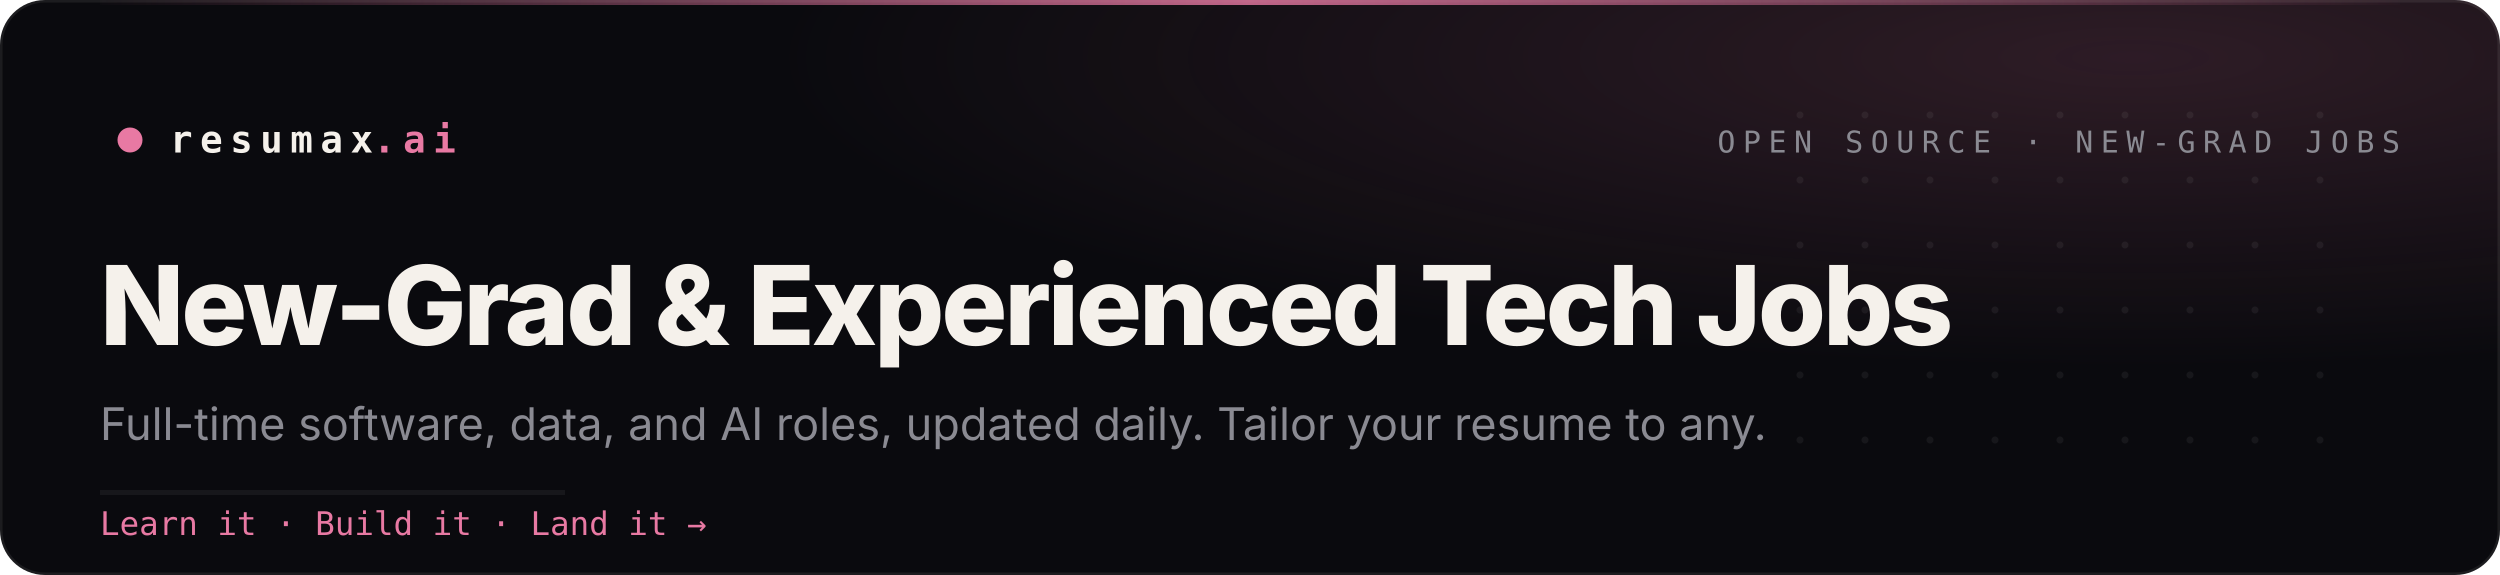
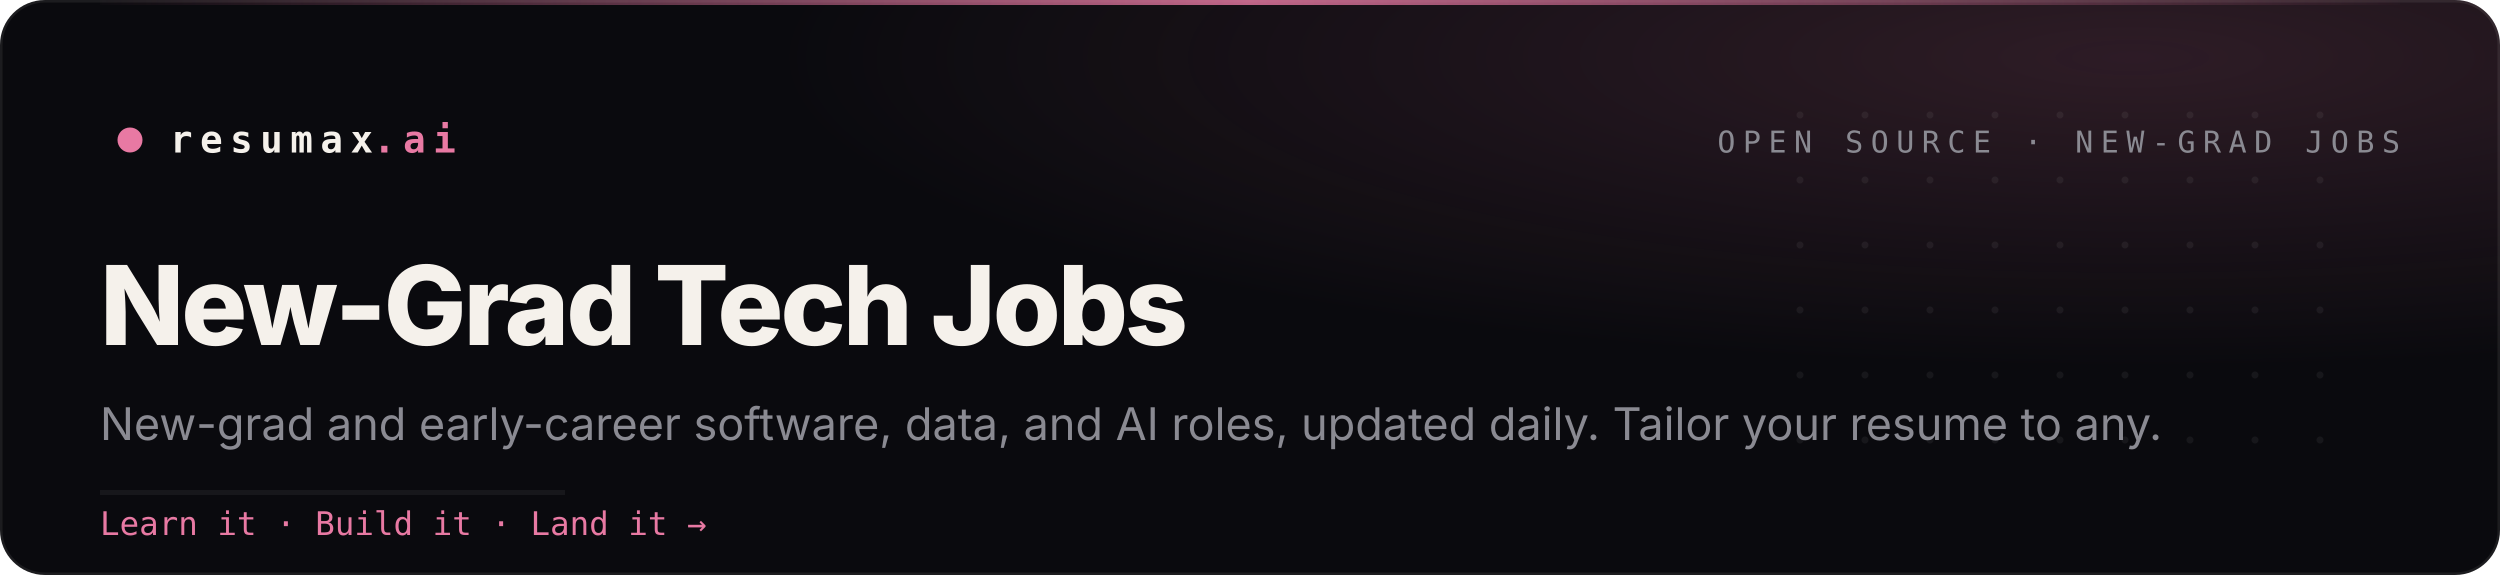
- <svg xmlns="http://www.w3.org/2000/svg" viewBox="0 0 1000 230" width="1000" height="230" role="img" aria-label="New-Grad &amp; Experienced Tech Jobs">
+ <svg xmlns="http://www.w3.org/2000/svg" viewBox="0 0 1000 230" width="1000" height="230" role="img" aria-label="New-Grad Tech Jobs">
  <defs>
    <radialGradient id="glow" cx="0.85" cy="0.1" r="0.9">
      <stop offset="0" stop-color="#E879A3" stop-opacity="0.16" />
      <stop offset="0.6" stop-color="#E879A3" stop-opacity="0" />
    </radialGradient>
    <linearGradient id="hair" x1="0" y1="0" x2="1" y2="0">
      <stop offset="0" stop-color="#E879A3" stop-opacity="0" />
      <stop offset="0.5" stop-color="#E879A3" stop-opacity="0.8" />
      <stop offset="1" stop-color="#E879A3" stop-opacity="0" />
    </linearGradient>
  </defs>
  <rect width="1000" height="230" rx="18" fill="#0A0A0E" />
  <rect width="1000" height="230" rx="18" fill="url(#glow)" />
  <rect x="0.5" y="0.5" width="999" height="229" rx="17.5" fill="none" stroke="#F5F1EB" stroke-opacity="0.08" />
  <rect x="40" y="0" width="920" height="2" fill="url(#hair)" />
  <circle cx="720" cy="46" r="1.4" fill="#F5F1EB" fill-opacity="0.06" />
  <circle cx="746" cy="46" r="1.4" fill="#F5F1EB" fill-opacity="0.06" />
  <circle cx="772" cy="46" r="1.4" fill="#F5F1EB" fill-opacity="0.06" />
  <circle cx="798" cy="46" r="1.4" fill="#F5F1EB" fill-opacity="0.06" />
  <circle cx="824" cy="46" r="1.4" fill="#F5F1EB" fill-opacity="0.06" />
  <circle cx="850" cy="46" r="1.4" fill="#F5F1EB" fill-opacity="0.06" />
  <circle cx="876" cy="46" r="1.4" fill="#F5F1EB" fill-opacity="0.06" />
  <circle cx="902" cy="46" r="1.4" fill="#F5F1EB" fill-opacity="0.06" />
  <circle cx="928" cy="46" r="1.4" fill="#F5F1EB" fill-opacity="0.06" />
  <circle cx="720" cy="72" r="1.4" fill="#F5F1EB" fill-opacity="0.06" />
  <circle cx="746" cy="72" r="1.4" fill="#F5F1EB" fill-opacity="0.06" />
  <circle cx="772" cy="72" r="1.4" fill="#F5F1EB" fill-opacity="0.06" />
  <circle cx="798" cy="72" r="1.4" fill="#F5F1EB" fill-opacity="0.06" />
  <circle cx="824" cy="72" r="1.4" fill="#F5F1EB" fill-opacity="0.06" />
  <circle cx="850" cy="72" r="1.4" fill="#F5F1EB" fill-opacity="0.06" />
  <circle cx="876" cy="72" r="1.4" fill="#F5F1EB" fill-opacity="0.06" />
  <circle cx="902" cy="72" r="1.4" fill="#F5F1EB" fill-opacity="0.06" />
  <circle cx="928" cy="72" r="1.4" fill="#F5F1EB" fill-opacity="0.06" />
  <circle cx="720" cy="98" r="1.4" fill="#F5F1EB" fill-opacity="0.06" />
  <circle cx="746" cy="98" r="1.4" fill="#F5F1EB" fill-opacity="0.06" />
  <circle cx="772" cy="98" r="1.4" fill="#F5F1EB" fill-opacity="0.06" />
  <circle cx="798" cy="98" r="1.4" fill="#F5F1EB" fill-opacity="0.06" />
  <circle cx="824" cy="98" r="1.4" fill="#F5F1EB" fill-opacity="0.06" />
  <circle cx="850" cy="98" r="1.4" fill="#F5F1EB" fill-opacity="0.06" />
  <circle cx="876" cy="98" r="1.4" fill="#F5F1EB" fill-opacity="0.06" />
  <circle cx="902" cy="98" r="1.4" fill="#F5F1EB" fill-opacity="0.06" />
  <circle cx="928" cy="98" r="1.4" fill="#F5F1EB" fill-opacity="0.06" />
  <circle cx="720" cy="124" r="1.4" fill="#F5F1EB" fill-opacity="0.06" />
  <circle cx="746" cy="124" r="1.4" fill="#F5F1EB" fill-opacity="0.06" />
  <circle cx="772" cy="124" r="1.4" fill="#F5F1EB" fill-opacity="0.06" />
  <circle cx="798" cy="124" r="1.4" fill="#F5F1EB" fill-opacity="0.06" />
  <circle cx="824" cy="124" r="1.4" fill="#F5F1EB" fill-opacity="0.06" />
  <circle cx="850" cy="124" r="1.4" fill="#F5F1EB" fill-opacity="0.06" />
  <circle cx="876" cy="124" r="1.4" fill="#F5F1EB" fill-opacity="0.06" />
  <circle cx="902" cy="124" r="1.4" fill="#F5F1EB" fill-opacity="0.06" />
  <circle cx="928" cy="124" r="1.4" fill="#F5F1EB" fill-opacity="0.06" />
  <circle cx="720" cy="150" r="1.4" fill="#F5F1EB" fill-opacity="0.06" />
  <circle cx="746" cy="150" r="1.4" fill="#F5F1EB" fill-opacity="0.06" />
  <circle cx="772" cy="150" r="1.4" fill="#F5F1EB" fill-opacity="0.06" />
  <circle cx="798" cy="150" r="1.4" fill="#F5F1EB" fill-opacity="0.06" />
  <circle cx="824" cy="150" r="1.4" fill="#F5F1EB" fill-opacity="0.06" />
  <circle cx="850" cy="150" r="1.4" fill="#F5F1EB" fill-opacity="0.06" />
  <circle cx="876" cy="150" r="1.4" fill="#F5F1EB" fill-opacity="0.06" />
  <circle cx="902" cy="150" r="1.4" fill="#F5F1EB" fill-opacity="0.06" />
  <circle cx="928" cy="150" r="1.4" fill="#F5F1EB" fill-opacity="0.06" />
  <circle cx="720" cy="176" r="1.4" fill="#F5F1EB" fill-opacity="0.06" />
  <circle cx="746" cy="176" r="1.4" fill="#F5F1EB" fill-opacity="0.06" />
  <circle cx="772" cy="176" r="1.4" fill="#F5F1EB" fill-opacity="0.06" />
  <circle cx="798" cy="176" r="1.4" fill="#F5F1EB" fill-opacity="0.06" />
  <circle cx="824" cy="176" r="1.4" fill="#F5F1EB" fill-opacity="0.06" />
  <circle cx="850" cy="176" r="1.4" fill="#F5F1EB" fill-opacity="0.06" />
  <circle cx="876" cy="176" r="1.4" fill="#F5F1EB" fill-opacity="0.06" />
  <circle cx="902" cy="176" r="1.4" fill="#F5F1EB" fill-opacity="0.06" />
  <circle cx="928" cy="176" r="1.4" fill="#F5F1EB" fill-opacity="0.06" />
  <g font-family="'JetBrains Mono', ui-monospace, 'SF Mono', Menlo, monospace">
    <circle cx="52" cy="56" r="5" fill="#E879A3" />
    <text x="68" y="61" font-size="15" letter-spacing="3" fill="#F5F1EB" font-weight="700">resumax<tspan fill="#E879A3">.ai</tspan>
    </text>
    <text x="960" y="61" text-anchor="end" font-size="12" letter-spacing="3" fill="#8A8A92">OPEN SOURCE · NEW-GRAD JOBS</text>
  </g>
-   <text x="40" y="138" font-family="'Inter', -apple-system, 'Segoe UI', Roboto, Arial, sans-serif" font-size="44" font-weight="800" letter-spacing="-1.2" fill="#F5F1EB">New-Grad &amp; Experienced Tech Jobs</text>
-   <text x="40" y="176" font-family="'Inter', -apple-system, 'Segoe UI', Roboto, Arial, sans-serif" font-size="18" fill="#8A8A92">Full-time software, data, and AI roles, updated daily. Tailor your resume to any.</text>
+   <text x="40" y="138" font-family="'Inter', -apple-system, 'Segoe UI', Roboto, Arial, sans-serif" font-size="44" font-weight="800" letter-spacing="-1.2" fill="#F5F1EB">New-Grad Tech Jobs</text>
+   <text x="40" y="176" font-family="'Inter', -apple-system, 'Segoe UI', Roboto, Arial, sans-serif" font-size="18" fill="#8A8A92">New-grad and early-career software, data, and AI roles, updated daily. Tailor your resume to any.</text>
  <g transform="translate(40, 196)">
    <rect width="186" height="2" fill="#F5F1EB" fill-opacity="0.06" />
  </g>
  <text x="40" y="214" font-family="'JetBrains Mono', ui-monospace, 'SF Mono', Menlo, monospace" font-size="13" fill="#E879A3">Learn it · Build it · Land it →</text>
</svg>
